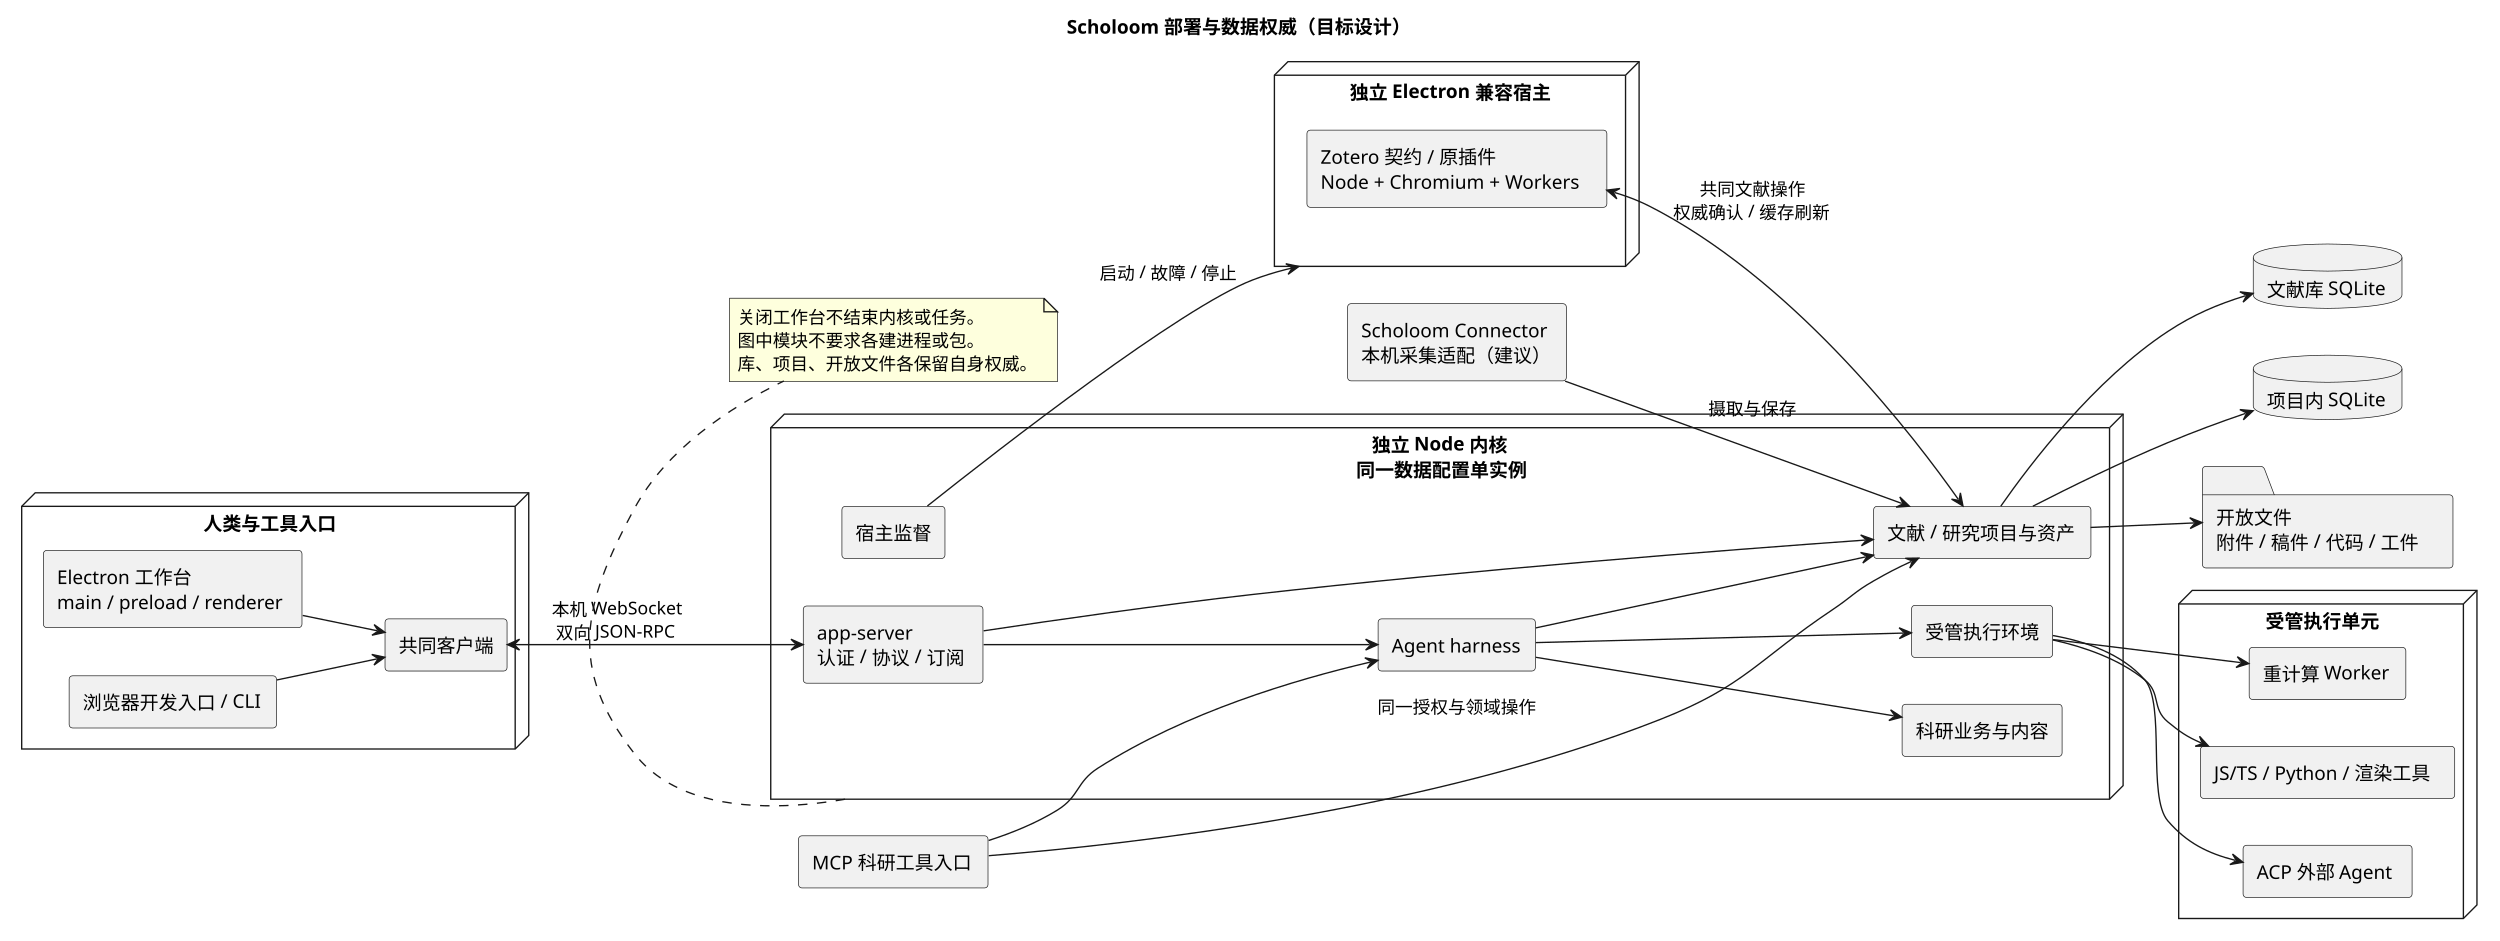
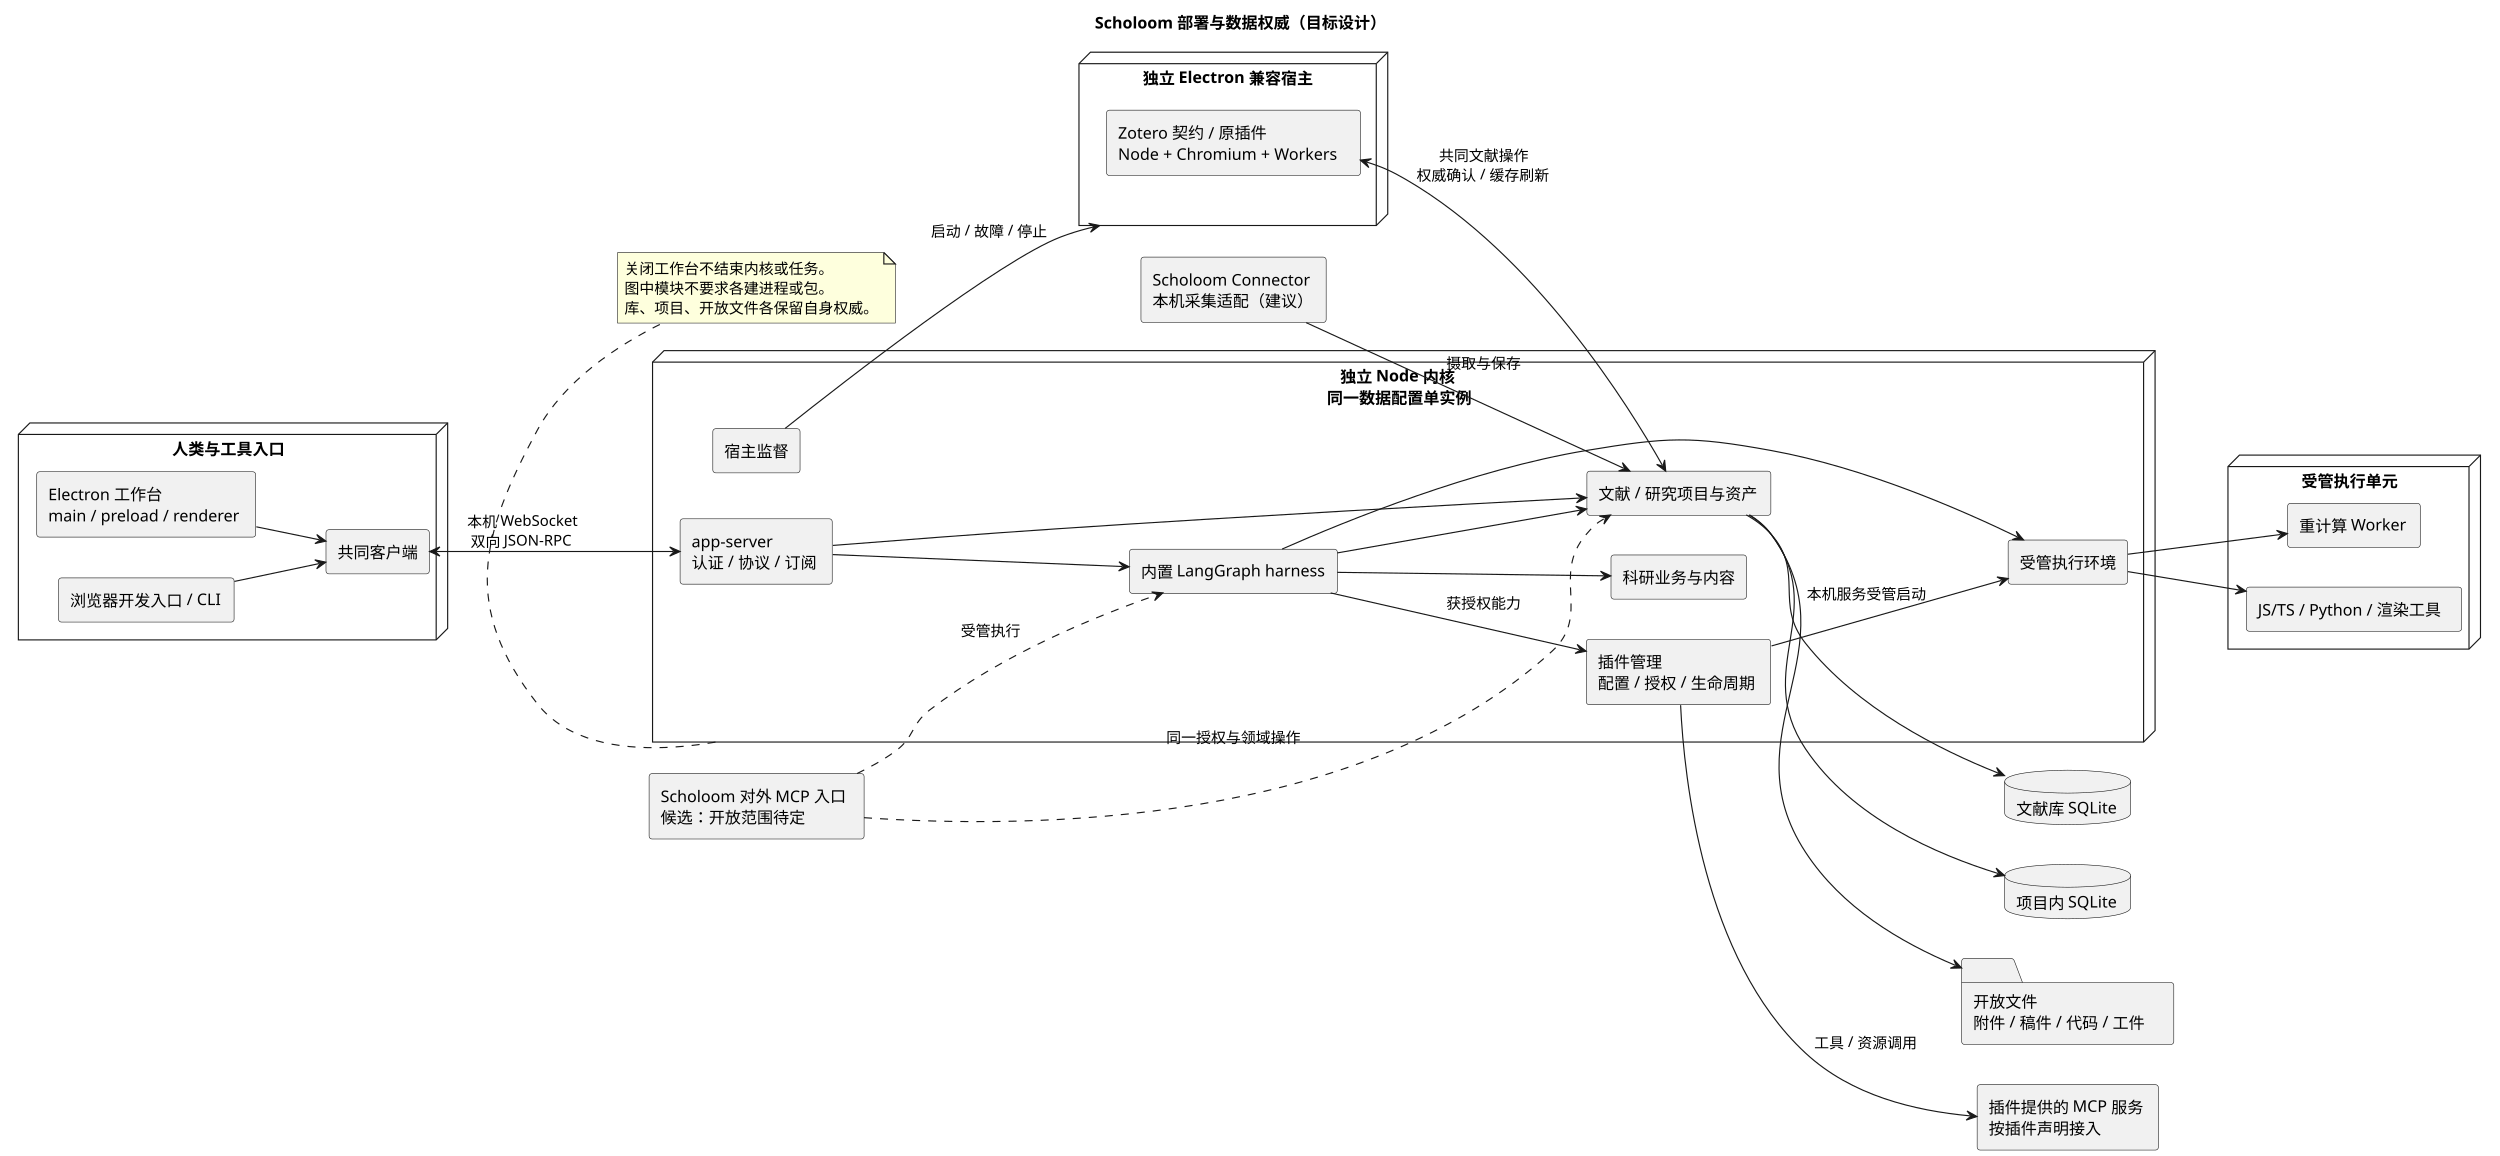
- <svg xmlns="http://www.w3.org/2000/svg" contentStyleType="text/css" data-diagram-type="DESCRIPTION" height="694px" preserveAspectRatio="none" style="width:1844px;height:694px;background:#FFFFFF;" version="1.1" viewBox="0 0 1844 694" width="1844px" zoomAndPan="magnify">
+ <svg xmlns="http://www.w3.org/2000/svg" contentStyleType="text/css" data-diagram-type="DESCRIPTION" height="1007px" preserveAspectRatio="none" style="width:2178px;height:1007px;background:#FFFFFF;" version="1.1" viewBox="0 0 2178 1007" width="2178px" zoomAndPan="magnify">
  <defs />
  <g>
    <g class="title" data-source-line="1">
-       <text fill="#000000" font-family="Microsoft YaHei" font-size="14" font-weight="bold" lengthAdjust="spacing" textLength="256.354" x="786.823" y="24.814">Scholoom 部署与数据权威（目标设计）</text>
+       <text fill="#000000" font-family="Microsoft YaHei" font-size="14" font-weight="bold" lengthAdjust="spacing" textLength="256.354" x="953.823" y="24.814">Scholoom 部署与数据权威（目标设计）</text>
    </g>
    <g class="cluster" data-qualified-name="......." data-source-line="6" id="ent0002">
-       <polygon fill="none" points="16,373.478,26,363.478,390,363.478,390,542.477,380,552.477,16,552.477,16,373.478" style="stroke:#181818;stroke-width:1;" />
-       <line style="stroke:#181818;stroke-width:1;" x1="380" x2="390" y1="373.478" y2="363.478" />
-       <line style="stroke:#181818;stroke-width:1;" x1="16" x2="380" y1="373.478" y2="373.478" />
-       <line style="stroke:#181818;stroke-width:1;" x1="380" x2="380" y1="373.478" y2="552.477" />
-       <text fill="#000000" font-family="Microsoft YaHei" font-size="14" font-weight="bold" lengthAdjust="spacing" textLength="98" x="150" y="391.291">人类与工具入口</text>
+       <polygon fill="none" points="16,378.478,26,368.478,390,368.478,390,547.477,380,557.477,16,557.477,16,378.478" style="stroke:#181818;stroke-width:1;" />
+       <line style="stroke:#181818;stroke-width:1;" x1="380" x2="390" y1="378.478" y2="368.478" />
+       <line style="stroke:#181818;stroke-width:1;" x1="16" x2="380" y1="378.478" y2="378.478" />
+       <line style="stroke:#181818;stroke-width:1;" x1="380" x2="380" y1="378.478" y2="557.477" />
+       <text fill="#000000" font-family="Microsoft YaHei" font-size="14" font-weight="bold" lengthAdjust="spacing" textLength="98" x="150" y="396.291">人类与工具入口</text>
    </g>
    <g class="cluster" data-qualified-name="Kernel" data-source-line="13" id="ent0008">
-       <polygon fill="none" points="568.5,315.478,578.5,305.478,1566,305.478,1566,579.477,1556,589.477,568.5,589.477,568.5,315.478" style="stroke:#181818;stroke-width:1;" />
-       <line style="stroke:#181818;stroke-width:1;" x1="1556" x2="1566" y1="315.478" y2="305.478" />
-       <line style="stroke:#181818;stroke-width:1;" x1="568.5" x2="1556" y1="315.478" y2="315.478" />
-       <line style="stroke:#181818;stroke-width:1;" x1="1556" x2="1556" y1="315.478" y2="589.477" />
-       <text fill="#000000" font-family="Microsoft YaHei" font-size="14" font-weight="bold" lengthAdjust="spacing" textLength="102.867" x="1011.816" y="333.291">独立 Node 内核</text>
-       <text fill="#000000" font-family="Microsoft YaHei" font-size="14" font-weight="bold" lengthAdjust="spacing" textLength="126" x="1000.25" y="351.769">同一数据配置单实例</text>
-     </g>
-     <g class="cluster" data-qualified-name="Host" data-source-line="27" id="ent0021">
+       <polygon fill="none" points="568.5,315.478,578.5,305.478,1877.5,305.478,1877.5,636.477,1867.5,646.477,568.5,646.477,568.5,315.478" style="stroke:#181818;stroke-width:1;" />
+       <line style="stroke:#181818;stroke-width:1;" x1="1867.5" x2="1877.5" y1="315.478" y2="305.478" />
+       <line style="stroke:#181818;stroke-width:1;" x1="568.5" x2="1867.5" y1="315.478" y2="315.478" />
+       <line style="stroke:#181818;stroke-width:1;" x1="1867.5" x2="1867.5" y1="315.478" y2="646.477" />
+       <text fill="#000000" font-family="Microsoft YaHei" font-size="14" font-weight="bold" lengthAdjust="spacing" textLength="102.867" x="1167.566" y="333.291">独立 Node 内核</text>
+       <text fill="#000000" font-family="Microsoft YaHei" font-size="14" font-weight="bold" lengthAdjust="spacing" textLength="126" x="1156" y="351.769">同一数据配置单实例</text>
+     </g>
+     <g class="cluster" data-qualified-name="Host" data-source-line="29" id="ent0023">
      <polygon fill="none" points="940,55.477,950,45.477,1209,45.477,1209,186.477,1199,196.477,940,196.477,940,55.477" style="stroke:#181818;stroke-width:1;" />
      <line style="stroke:#181818;stroke-width:1;" x1="1199" x2="1209" y1="55.477" y2="45.477" />
      <line style="stroke:#181818;stroke-width:1;" x1="940" x2="1199" y1="55.477" y2="55.477" />
      <line style="stroke:#181818;stroke-width:1;" x1="1199" x2="1199" y1="55.477" y2="196.477" />
      <text fill="#000000" font-family="Microsoft YaHei" font-size="14" font-weight="bold" lengthAdjust="spacing" textLength="149.871" x="995.564" y="73.291">独立 Electron 兼容宿主</text>
    </g>
-     <g class="cluster" data-qualified-name="......" data-source-line="30" id="ent0023">
-       <polygon fill="none" points="1607,445.478,1617,435.478,1827,435.478,1827,667.477,1817,677.477,1607,677.477,1607,445.478" style="stroke:#181818;stroke-width:1;" />
-       <line style="stroke:#181818;stroke-width:1;" x1="1817" x2="1827" y1="445.478" y2="435.478" />
-       <line style="stroke:#181818;stroke-width:1;" x1="1607" x2="1817" y1="445.478" y2="445.478" />
-       <line style="stroke:#181818;stroke-width:1;" x1="1817" x2="1817" y1="445.478" y2="677.477" />
-       <text fill="#000000" font-family="Microsoft YaHei" font-size="14" font-weight="bold" lengthAdjust="spacing" textLength="84" x="1671" y="463.291">受管执行单元</text>
+     <g class="cluster" data-qualified-name="......" data-source-line="32" id="ent0025">
+       <polygon fill="none" points="1941,406.478,1951,396.478,2161,396.478,2161,555.477,2151,565.477,1941,565.477,1941,406.478" style="stroke:#181818;stroke-width:1;" />
+       <line style="stroke:#181818;stroke-width:1;" x1="2151" x2="2161" y1="406.478" y2="396.478" />
+       <line style="stroke:#181818;stroke-width:1;" x1="1941" x2="2151" y1="406.478" y2="406.478" />
+       <line style="stroke:#181818;stroke-width:1;" x1="2151" x2="2151" y1="406.478" y2="565.477" />
+       <text fill="#000000" font-family="Microsoft YaHei" font-size="14" font-weight="bold" lengthAdjust="spacing" textLength="84" x="2005" y="424.291">受管执行单元</text>
    </g>
    <g class="entity" data-qualified-name="........Desktop" data-source-line="7" id="ent0003">
-       <rect fill="#F1F1F1" height="56.955" rx="2.5" ry="2.5" style="stroke:#181818;stroke-width:0.5;" width="190.741" x="32" y="405.978" />
-       <text fill="#000000" font-family="Microsoft YaHei" font-size="14" lengthAdjust="spacing" textLength="100.618" x="42" y="430.791">Electron 工作台</text>
-       <text fill="#000000" font-family="Microsoft YaHei" font-size="14" lengthAdjust="spacing" textLength="170.741" x="42" y="449.269">main / preload / renderer</text>
+       <rect fill="#F1F1F1" height="56.955" rx="2.5" ry="2.5" style="stroke:#181818;stroke-width:0.5;" width="190.741" x="32" y="410.978" />
+       <text fill="#000000" font-family="Microsoft YaHei" font-size="14" lengthAdjust="spacing" textLength="100.618" x="42" y="435.791">Electron 工作台</text>
+       <text fill="#000000" font-family="Microsoft YaHei" font-size="14" lengthAdjust="spacing" textLength="170.741" x="42" y="454.269">main / preload / renderer</text>
    </g>
    <g class="entity" data-qualified-name="........Clients" data-source-line="8" id="ent0004">
-       <rect fill="#F1F1F1" height="38.477" rx="2.5" ry="2.5" style="stroke:#181818;stroke-width:0.5;" width="152.932" x="51" y="498.478" />
-       <text fill="#000000" font-family="Microsoft YaHei" font-size="14" lengthAdjust="spacing" textLength="132.932" x="61" y="523.291">浏览器开发入口 / CLI</text>
+       <rect fill="#F1F1F1" height="38.477" rx="2.5" ry="2.5" style="stroke:#181818;stroke-width:0.5;" width="152.932" x="51" y="503.478" />
+       <text fill="#000000" font-family="Microsoft YaHei" font-size="14" lengthAdjust="spacing" textLength="132.932" x="61" y="528.291">浏览器开发入口 / CLI</text>
    </g>
    <g class="entity" data-qualified-name="........Client" data-source-line="9" id="ent0005">
-       <rect fill="#F1F1F1" height="38.477" rx="2.5" ry="2.5" style="stroke:#181818;stroke-width:0.5;" width="90" x="284" y="456.478" />
-       <text fill="#000000" font-family="Microsoft YaHei" font-size="14" lengthAdjust="spacing" textLength="70" x="294" y="481.291">共同客户端</text>
+       <rect fill="#F1F1F1" height="38.477" rx="2.5" ry="2.5" style="stroke:#181818;stroke-width:0.5;" width="90" x="284" y="461.478" />
+       <text fill="#000000" font-family="Microsoft YaHei" font-size="14" lengthAdjust="spacing" textLength="70" x="294" y="486.291">共同客户端</text>
    </g>
    <g class="entity" data-qualified-name="Kernel.Server" data-source-line="14" id="ent0009">
-       <rect fill="#F1F1F1" height="56.955" rx="2.5" ry="2.5" style="stroke:#181818;stroke-width:0.5;" width="132.533" x="592.5" y="446.978" />
-       <text fill="#000000" font-family="Microsoft YaHei" font-size="14" lengthAdjust="spacing" textLength="72.085" x="602.5" y="471.791">app-server</text>
-       <text fill="#000000" font-family="Microsoft YaHei" font-size="14" lengthAdjust="spacing" textLength="112.533" x="602.5" y="490.269">认证 / 协议 / 订阅</text>
+       <rect fill="#F1F1F1" height="56.955" rx="2.5" ry="2.5" style="stroke:#181818;stroke-width:0.5;" width="132.533" x="592.5" y="451.978" />
+       <text fill="#000000" font-family="Microsoft YaHei" font-size="14" lengthAdjust="spacing" textLength="72.085" x="602.5" y="476.791">app-server</text>
+       <text fill="#000000" font-family="Microsoft YaHei" font-size="14" lengthAdjust="spacing" textLength="112.533" x="602.5" y="495.269">认证 / 协议 / 订阅</text>
    </g>
    <g class="entity" data-qualified-name="Kernel.Domain" data-source-line="15" id="ent0010">
-       <rect fill="#F1F1F1" height="38.477" rx="2.5" ry="2.5" style="stroke:#181818;stroke-width:0.5;" width="160.267" x="1382" y="373.478" />
-       <text fill="#000000" font-family="Microsoft YaHei" font-size="14" lengthAdjust="spacing" textLength="140.267" x="1392" y="398.291">文献 / 研究项目与资产</text>
+       <rect fill="#F1F1F1" height="38.477" rx="2.5" ry="2.5" style="stroke:#181818;stroke-width:0.5;" width="160.267" x="1382.5" y="410.478" />
+       <text fill="#000000" font-family="Microsoft YaHei" font-size="14" lengthAdjust="spacing" textLength="140.267" x="1392.5" y="435.291">文献 / 研究项目与资产</text>
    </g>
    <g class="entity" data-qualified-name="Kernel.Content" data-source-line="16" id="ent0011">
-       <rect fill="#F1F1F1" height="38.477" rx="2.5" ry="2.5" style="stroke:#181818;stroke-width:0.5;" width="118" x="1403" y="519.477" />
-       <text fill="#000000" font-family="Microsoft YaHei" font-size="14" lengthAdjust="spacing" textLength="98" x="1413" y="544.291">科研业务与内容</text>
+       <rect fill="#F1F1F1" height="38.477" rx="2.5" ry="2.5" style="stroke:#181818;stroke-width:0.5;" width="118" x="1403.5" y="483.478" />
+       <text fill="#000000" font-family="Microsoft YaHei" font-size="14" lengthAdjust="spacing" textLength="98" x="1413.5" y="508.291">科研业务与内容</text>
    </g>
    <g class="entity" data-qualified-name="Kernel.Harness" data-source-line="17" id="ent0012">
-       <rect fill="#F1F1F1" height="38.477" rx="2.5" ry="2.5" style="stroke:#181818;stroke-width:0.5;" width="115.97" x="1016.5" y="456.478" />
-       <text fill="#000000" font-family="Microsoft YaHei" font-size="14" lengthAdjust="spacing" textLength="95.97" x="1026.5" y="481.291">Agent harness</text>
-     </g>
-     <g class="entity" data-qualified-name="Kernel.Runtime" data-source-line="18" id="ent0013">
-       <rect fill="#F1F1F1" height="38.477" rx="2.5" ry="2.5" style="stroke:#181818;stroke-width:0.5;" width="104" x="1410" y="446.478" />
-       <text fill="#000000" font-family="Microsoft YaHei" font-size="14" lengthAdjust="spacing" textLength="84" x="1420" y="471.291">受管执行环境</text>
-     </g>
-     <g class="entity" data-qualified-name="Kernel.Supervisor" data-source-line="19" id="ent0014">
+       <rect fill="#F1F1F1" height="38.477" rx="2.5" ry="2.5" style="stroke:#181818;stroke-width:0.5;" width="181.082" x="984" y="478.478" />
+       <text fill="#000000" font-family="Microsoft YaHei" font-size="14" lengthAdjust="spacing" textLength="161.082" x="994" y="503.291">内置 LangGraph harness</text>
+     </g>
+     <g class="entity" data-qualified-name="Kernel.PluginManager" data-source-line="18" id="ent0013">
+       <rect fill="#F1F1F1" height="56.955" rx="2.5" ry="2.5" style="stroke:#181818;stroke-width:0.5;" width="160.533" x="1382" y="556.977" />
+       <text fill="#000000" font-family="Microsoft YaHei" font-size="14" lengthAdjust="spacing" textLength="56" x="1392" y="581.791">插件管理</text>
+       <text fill="#000000" font-family="Microsoft YaHei" font-size="14" lengthAdjust="spacing" textLength="140.533" x="1392" y="600.269">配置 / 授权 / 生命周期</text>
+     </g>
+     <g class="entity" data-qualified-name="Kernel.Runtime" data-source-line="19" id="ent0014">
+       <rect fill="#F1F1F1" height="38.477" rx="2.5" ry="2.5" style="stroke:#181818;stroke-width:0.5;" width="104" x="1749.5" y="470.478" />
+       <text fill="#000000" font-family="Microsoft YaHei" font-size="14" lengthAdjust="spacing" textLength="84" x="1759.5" y="495.291">受管执行环境</text>
+     </g>
+     <g class="entity" data-qualified-name="Kernel.Supervisor" data-source-line="20" id="ent0015">
      <rect fill="#F1F1F1" height="38.477" rx="2.5" ry="2.5" style="stroke:#181818;stroke-width:0.5;" width="76" x="621" y="373.478" />
      <text fill="#000000" font-family="Microsoft YaHei" font-size="14" lengthAdjust="spacing" textLength="56" x="631" y="398.291">宿主监督</text>
    </g>
-     <g class="entity" data-qualified-name="Host.Plugins" data-source-line="28" id="ent0022">
+     <g class="entity" data-qualified-name="Host.Plugins" data-source-line="30" id="ent0024">
      <rect fill="#F1F1F1" height="56.955" rx="2.5" ry="2.5" style="stroke:#181818;stroke-width:0.5;" width="221.223" x="964" y="95.978" />
      <text fill="#000000" font-family="Microsoft YaHei" font-size="14" lengthAdjust="spacing" textLength="133.397" x="974" y="120.791">Zotero 契约 / 原插件</text>
      <text fill="#000000" font-family="Microsoft YaHei" font-size="14" lengthAdjust="spacing" textLength="201.223" x="974" y="139.269">Node + Chromium + Workers</text>
    </g>
-     <g class="entity" data-qualified-name=".......Worker" data-source-line="31" id="ent0024">
-       <rect fill="#F1F1F1" height="38.477" rx="2.5" ry="2.5" style="stroke:#181818;stroke-width:0.5;" width="115.546" x="1659" y="477.478" />
-       <text fill="#000000" font-family="Microsoft YaHei" font-size="14" lengthAdjust="spacing" textLength="95.546" x="1669" y="502.291">重计算 Worker</text>
-     </g>
-     <g class="entity" data-qualified-name=".......Processes" data-source-line="32" id="ent0025">
-       <rect fill="#F1F1F1" height="38.477" rx="2.5" ry="2.5" style="stroke:#181818;stroke-width:0.5;" width="187.583" x="1623" y="550.477" />
-       <text fill="#000000" font-family="Microsoft YaHei" font-size="14" lengthAdjust="spacing" textLength="167.583" x="1633" y="575.291">JS/TS / Python / 渲染工具</text>
-     </g>
-     <g class="entity" data-qualified-name=".......ExternalAgent" data-source-line="33" id="ent0026">
-       <rect fill="#F1F1F1" height="38.477" rx="2.5" ry="2.5" style="stroke:#181818;stroke-width:0.5;" width="124.658" x="1654.5" y="623.477" />
-       <text fill="#000000" font-family="Microsoft YaHei" font-size="14" lengthAdjust="spacing" textLength="104.658" x="1664.5" y="648.291">ACP 外部 Agent</text>
-     </g>
-     <g class="entity" data-qualified-name="LibraryDB" data-source-line="40" id="ent0032">
-       <path d="M1662,189.977 C1662,179.977 1716.851,179.977 1716.851,179.977 C1716.851,179.977 1771.701,179.977 1771.701,189.977 L1771.701,217.455 C1771.701,227.455 1716.851,227.455 1716.851,227.455 C1716.851,227.455 1662,227.455 1662,217.455 L1662,189.977" fill="#F1F1F1" style="stroke:#181818;stroke-width:0.5;" />
-       <path d="M1662,189.977 C1662,199.977 1716.851,199.977 1716.851,199.977 C1716.851,199.977 1771.701,199.977 1771.701,189.977" fill="none" style="stroke:#181818;stroke-width:0.5;" />
-       <text fill="#000000" font-family="Microsoft YaHei" font-size="14" lengthAdjust="spacing" textLength="89.701" x="1672" y="218.791">文献库 SQLite</text>
-     </g>
-     <g class="entity" data-qualified-name="ProjectDB" data-source-line="41" id="ent0033">
-       <path d="M1662,271.978 C1662,261.978 1716.851,261.978 1716.851,261.978 C1716.851,261.978 1771.701,261.978 1771.701,271.978 L1771.701,299.455 C1771.701,309.455 1716.851,309.455 1716.851,309.455 C1716.851,309.455 1662,309.455 1662,299.455 L1662,271.978" fill="#F1F1F1" style="stroke:#181818;stroke-width:0.5;" />
-       <path d="M1662,271.978 C1662,281.978 1716.851,281.978 1716.851,281.978 C1716.851,281.978 1771.701,281.978 1771.701,271.978" fill="none" style="stroke:#181818;stroke-width:0.5;" />
-       <text fill="#000000" font-family="Microsoft YaHei" font-size="14" lengthAdjust="spacing" textLength="89.701" x="1672" y="300.791">项目内 SQLite</text>
-     </g>
-     <g class="entity" data-qualified-name="Files" data-source-line="42" id="ent0034">
-       <path d="M1627,343.978 L1668,343.978 A3.75,3.75 0 0 1 1670.5,346.478 L1677.5,364.978 L1806.8,364.978 A2.5,2.5 0 0 1 1809.3,367.478 L1809.3,416.433 A2.5,2.5 0 0 1 1806.8,418.933 L1627,418.933 A2.5,2.5 0 0 1 1624.5,416.433 L1624.5,346.478 A2.5,2.5 0 0 1 1627,343.978" fill="#F1F1F1" style="stroke:#181818;stroke-width:0.5;" />
-       <line style="stroke:#181818;stroke-width:0.5;" x1="1624.5" x2="1677.5" y1="364.978" y2="364.978" />
-       <text fill="#000000" font-family="Microsoft YaHei" font-size="14" lengthAdjust="spacing" textLength="56" x="1634.5" y="386.791">开放文件</text>
-       <text fill="#000000" font-family="Microsoft YaHei" font-size="14" lengthAdjust="spacing" textLength="154.8" x="1634.5" y="405.269">附件 / 稿件 / 代码 / 工件</text>
-     </g>
-     <g class="entity" data-qualified-name="Connector" data-source-line="46" id="ent0038">
+     <g class="entity" data-qualified-name=".......Worker" data-source-line="33" id="ent0026">
+       <rect fill="#F1F1F1" height="38.477" rx="2.5" ry="2.5" style="stroke:#181818;stroke-width:0.5;" width="115.546" x="1993" y="438.478" />
+       <text fill="#000000" font-family="Microsoft YaHei" font-size="14" lengthAdjust="spacing" textLength="95.546" x="2003" y="463.291">重计算 Worker</text>
+     </g>
+     <g class="entity" data-qualified-name=".......Processes" data-source-line="34" id="ent0027">
+       <rect fill="#F1F1F1" height="38.477" rx="2.5" ry="2.5" style="stroke:#181818;stroke-width:0.5;" width="187.583" x="1957" y="511.478" />
+       <text fill="#000000" font-family="Microsoft YaHei" font-size="14" lengthAdjust="spacing" textLength="167.583" x="1967" y="536.291">JS/TS / Python / 渲染工具</text>
+     </g>
+     <g class="entity" data-qualified-name="PluginMCP" data-source-line="38" id="ent0030">
+       <rect fill="#F1F1F1" height="56.955" rx="2.5" ry="2.5" style="stroke:#181818;stroke-width:0.5;" width="157.894" x="1722.5" y="944.977" />
+       <text fill="#000000" font-family="Microsoft YaHei" font-size="14" lengthAdjust="spacing" textLength="137.894" x="1732.5" y="969.791">插件提供的 MCP 服务</text>
+       <text fill="#000000" font-family="Microsoft YaHei" font-size="14" lengthAdjust="spacing" textLength="98" x="1732.5" y="988.269">按插件声明接入</text>
+     </g>
+     <g class="entity" data-qualified-name="LibraryDB" data-source-line="43" id="ent0035">
+       <path d="M1746.5,680.977 C1746.5,670.977 1801.351,670.977 1801.351,670.977 C1801.351,670.977 1856.201,670.977 1856.201,680.977 L1856.201,708.455 C1856.201,718.455 1801.351,718.455 1801.351,718.455 C1801.351,718.455 1746.5,718.455 1746.5,708.455 L1746.5,680.977" fill="#F1F1F1" style="stroke:#181818;stroke-width:0.5;" />
+       <path d="M1746.5,680.977 C1746.5,690.977 1801.351,690.977 1801.351,690.977 C1801.351,690.977 1856.201,690.977 1856.201,680.977" fill="none" style="stroke:#181818;stroke-width:0.5;" />
+       <text fill="#000000" font-family="Microsoft YaHei" font-size="14" lengthAdjust="spacing" textLength="89.701" x="1756.5" y="709.791">文献库 SQLite</text>
+     </g>
+     <g class="entity" data-qualified-name="ProjectDB" data-source-line="44" id="ent0036">
+       <path d="M1746.5,762.977 C1746.5,752.977 1801.351,752.977 1801.351,752.977 C1801.351,752.977 1856.201,752.977 1856.201,762.977 L1856.201,790.455 C1856.201,800.455 1801.351,800.455 1801.351,800.455 C1801.351,800.455 1746.5,800.455 1746.5,790.455 L1746.5,762.977" fill="#F1F1F1" style="stroke:#181818;stroke-width:0.5;" />
+       <path d="M1746.5,762.977 C1746.5,772.977 1801.351,772.977 1801.351,772.977 C1801.351,772.977 1856.201,772.977 1856.201,762.977" fill="none" style="stroke:#181818;stroke-width:0.5;" />
+       <text fill="#000000" font-family="Microsoft YaHei" font-size="14" lengthAdjust="spacing" textLength="89.701" x="1756.5" y="791.791">项目内 SQLite</text>
+     </g>
+     <g class="entity" data-qualified-name="Files" data-source-line="45" id="ent0037">
+       <path d="M1711.5,834.977 L1752.5,834.977 A3.75,3.75 0 0 1 1755,837.477 L1762,855.977 L1891.3,855.977 A2.5,2.5 0 0 1 1893.8,858.477 L1893.8,907.433 A2.5,2.5 0 0 1 1891.3,909.933 L1711.5,909.933 A2.5,2.5 0 0 1 1709,907.433 L1709,837.477 A2.5,2.5 0 0 1 1711.5,834.977" fill="#F1F1F1" style="stroke:#181818;stroke-width:0.5;" />
+       <line style="stroke:#181818;stroke-width:0.5;" x1="1709" x2="1762" y1="855.977" y2="855.977" />
+       <text fill="#000000" font-family="Microsoft YaHei" font-size="14" lengthAdjust="spacing" textLength="56" x="1719" y="877.791">开放文件</text>
+       <text fill="#000000" font-family="Microsoft YaHei" font-size="14" lengthAdjust="spacing" textLength="154.8" x="1719" y="896.269">附件 / 稿件 / 代码 / 工件</text>
+     </g>
+     <g class="entity" data-qualified-name="Connector" data-source-line="49" id="ent0041">
      <rect fill="#F1F1F1" height="56.955" rx="2.5" ry="2.5" style="stroke:#181818;stroke-width:0.5;" width="161.353" x="994" y="223.977" />
      <text fill="#000000" font-family="Microsoft YaHei" font-size="14" lengthAdjust="spacing" textLength="141.353" x="1004" y="248.791">Scholoom Connector</text>
      <text fill="#000000" font-family="Microsoft YaHei" font-size="14" lengthAdjust="spacing" textLength="140" x="1004" y="267.269">本机采集适配（建议）</text>
    </g>
-     <g class="entity" data-qualified-name="MCP" data-source-line="48" id="ent0040">
-       <rect fill="#F1F1F1" height="38.477" rx="2.5" ry="2.5" style="stroke:#181818;stroke-width:0.5;" width="139.752" x="589" y="616.477" />
-       <text fill="#000000" font-family="Microsoft YaHei" font-size="14" lengthAdjust="spacing" textLength="119.752" x="599" y="641.291">MCP 科研工具入口</text>
-     </g>
-     <g class="entity" data-qualified-name="GMN43" data-source-line="52" id="ent0044">
+     <g class="entity" data-qualified-name="MCP" data-source-line="51" id="ent0043">
+       <rect fill="#F1F1F1" height="56.955" rx="2.5" ry="2.5" style="stroke:#181818;stroke-width:0.5;" width="187.303" x="565.5" y="673.977" />
+       <text fill="#000000" font-family="Microsoft YaHei" font-size="14" lengthAdjust="spacing" textLength="167.303" x="575.5" y="698.791">Scholoom 对外 MCP 入口</text>
+       <text fill="#000000" font-family="Microsoft YaHei" font-size="14" lengthAdjust="spacing" textLength="126" x="575.5" y="717.269">候选：开放范围待定</text>
+     </g>
+     <g class="entity" data-qualified-name="GMN46" data-source-line="55" id="ent0047">
      <path d="M538,219.977 L538,281.451 L780,281.451 L780,229.977 L770,219.977 L538,219.977" fill="#FEFFDD" style="stroke:#181818;stroke-width:0.5;" />
      <path d="M770,219.977 L770,229.977 L780,229.977 L770,219.977" fill="#FEFFDD" style="stroke:#181818;stroke-width:1;" />
      <text fill="#000000" font-family="Microsoft YaHei" font-size="13" lengthAdjust="spacing" textLength="182" x="544" y="238.733">关闭工作台不结束内核或任务。</text>
      <text fill="#000000" font-family="Microsoft YaHei" font-size="13" lengthAdjust="spacing" textLength="182" x="544" y="255.891">图中模块不要求各建进程或包。</text>
      <text fill="#000000" font-family="Microsoft YaHei" font-size="13" lengthAdjust="spacing" textLength="221" x="544" y="273.048">库、项目、开放文件各保留自身权威。</text>
    </g>
    <g class="link" data-entity-1="ent0003" data-entity-2="ent0005" data-link-type="dependency" data-source-line="10" id="lnk6">
-       <path d="M223.28,453.957 C244.5,458.317 260.133,461.53 278.093,465.22" fill="none" id="Desktop-to-Client" style="stroke:#181818;stroke-width:1;" />
-       <polygon fill="#181818" points="283.97,466.428,275.959,460.698,279.072,465.421,274.349,468.534,283.97,466.428" style="stroke:#181818;stroke-width:1;" />
+       <path d="M223.28,458.957 C244.5,463.317 260.133,466.53 278.093,470.22" fill="none" id="Desktop-to-Client" style="stroke:#181818;stroke-width:1;" />
+       <polygon fill="#181818" points="283.97,471.428,275.959,465.698,279.072,470.421,274.349,473.534,283.97,471.428" style="stroke:#181818;stroke-width:1;" />
    </g>
    <g class="link" data-entity-1="ent0004" data-entity-2="ent0005" data-link-type="dependency" data-source-line="11" id="lnk7">
-       <path d="M204.21,501.538 C231.1,495.877 254.609,490.935 277.989,486.005" fill="none" id="Clients-to-Client" style="stroke:#181818;stroke-width:1;" />
-       <polygon fill="#181818" points="283.86,484.767,274.228,482.711,278.968,485.799,275.879,490.538,283.86,484.767" style="stroke:#181818;stroke-width:1;" />
-     </g>
-     <g class="link" data-entity-1="ent0009" data-entity-2="ent0010" data-link-type="dependency" data-source-line="20" id="lnk15">
-       <path d="M725.51,465.298 C778.86,457.248 856.17,446.127 924,438.478 C1086.25,420.168 1270.835,405.877 1375.725,398.357" fill="none" id="Server-to-Domain" style="stroke:#181818;stroke-width:1;" />
-       <polygon fill="#181818" points="1381.71,397.928,1372.447,394.581,1376.723,398.285,1373.019,402.561,1381.71,397.928" style="stroke:#181818;stroke-width:1;" />
-     </g>
-     <g class="link" data-entity-1="ent0009" data-entity-2="ent0012" data-link-type="dependency" data-source-line="21" id="lnk16">
-       <path d="M725.52,475.478 C805.68,475.478 934.09,475.478 1010.28,475.478" fill="none" id="Server-to-Harness" style="stroke:#181818;stroke-width:1;" />
-       <polygon fill="#181818" points="1016.28,475.478,1007.28,471.478,1011.28,475.478,1007.28,479.478,1016.28,475.478" style="stroke:#181818;stroke-width:1;" />
-     </g>
-     <g class="link" data-entity-1="ent0012" data-entity-2="ent0011" data-link-type="dependency" data-source-line="22" id="lnk17">
-       <path d="M1132.8,484.837 C1205.37,496.697 1323.819,516.06 1396.839,527.99" fill="none" id="Harness-to-Content" style="stroke:#181818;stroke-width:1;" />
-       <polygon fill="#181818" points="1402.76,528.957,1394.523,523.559,1397.825,528.151,1393.233,531.454,1402.76,528.957" style="stroke:#181818;stroke-width:1;" />
-     </g>
-     <g class="link" data-entity-1="ent0012" data-entity-2="ent0010" data-link-type="dependency" data-source-line="23" id="lnk18">
-       <path d="M1132.8,463.137 C1198.87,448.918 1302.004,426.71 1376.104,410.76" fill="none" id="Harness-to-Domain" style="stroke:#181818;stroke-width:1;" />
-       <polygon fill="#181818" points="1381.97,409.498,1372.33,407.481,1377.082,410.55,1374.013,415.302,1381.97,409.498" style="stroke:#181818;stroke-width:1;" />
-     </g>
-     <g class="link" data-entity-1="ent0012" data-entity-2="ent0013" data-link-type="dependency" data-source-line="24" id="lnk19">
-       <path d="M1132.8,473.988 C1207.78,472.048 1332.062,468.823 1403.862,466.963" fill="none" id="Harness-to-Runtime" style="stroke:#181818;stroke-width:1;" />
-       <polygon fill="#181818" points="1409.86,466.808,1400.759,463.042,1404.862,466.937,1400.967,471.039,1409.86,466.808" style="stroke:#181818;stroke-width:1;" />
-     </g>
-     <g class="link" data-entity-1="ent0005" data-entity-2="ent0009" data-link-type="dependency" data-source-line="26" id="lnk20">
-       <path d="M380.24,475.478 C436.37,475.478 521.65,475.478 586.43,475.478" fill="none" id="Client-Server" style="stroke:#181818;stroke-width:1;" />
-       <polygon fill="#181818" points="374.24,475.478,383.24,479.478,379.24,475.478,383.24,471.478,374.24,475.478" style="stroke:#181818;stroke-width:1;" />
-       <polygon fill="#181818" points="592.43,475.478,583.43,471.478,587.43,475.478,583.43,479.478,592.43,475.478" style="stroke:#181818;stroke-width:1;" />
-       <text fill="#000000" font-family="Microsoft YaHei" font-size="13" lengthAdjust="spacing" textLength="100.337" x="407" y="454.233">本机 WebSocket</text>
-       <text fill="#000000" font-family="Microsoft YaHei" font-size="13" lengthAdjust="spacing" textLength="94.421" x="409.958" y="471.391">双向 JSON-RPC</text>
-     </g>
-     <g class="link" data-entity-1="ent0013" data-entity-2="ent0024" data-link-type="dependency" data-source-line="35" id="lnk27">
-       <path d="M1514.2,471.748 C1556.07,476.877 1609.294,483.408 1652.745,488.728" fill="none" id="Runtime-to-Worker" style="stroke:#181818;stroke-width:1;" />
-       <polygon fill="#181818" points="1658.7,489.457,1650.253,484.393,1653.737,488.85,1649.281,492.334,1658.7,489.457" style="stroke:#181818;stroke-width:1;" />
-     </g>
-     <g class="link" data-entity-1="ent0013" data-entity-2="ent0025" data-link-type="dependency" data-source-line="36" id="lnk28">
-       <path d="M1514.29,472.048 C1536.98,477.067 1562.81,485.908 1582,501.478 C1594.2,511.377 1586.86,522.508 1599,532.477 C1607.89,539.778 1612.731,543.247 1623.521,547.957" fill="none" id="Runtime-to-Processes" style="stroke:#181818;stroke-width:1;" />
-       <polygon fill="#181818" points="1629.02,550.357,1622.372,543.091,1624.438,548.357,1619.171,550.423,1629.02,550.357" style="stroke:#181818;stroke-width:1;" />
-     </g>
-     <g class="link" data-entity-1="ent0013" data-entity-2="ent0026" data-link-type="dependency" data-source-line="37" id="lnk29">
-       <path d="M1514.22,468.777 C1538.17,473.017 1565.07,482.158 1582,501.478 C1597.43,519.087 1583.68,587.768 1599,605.477 C1613.01,621.668 1628.235,629.37 1648.625,634.55" fill="none" id="Runtime-to-ExternalAgent" style="stroke:#181818;stroke-width:1;" />
-       <polygon fill="#181818" points="1654.44,636.028,1646.702,629.935,1649.594,634.796,1644.732,637.688,1654.44,636.028" style="stroke:#181818;stroke-width:1;" />
-     </g>
-     <g class="link" data-entity-1="ent0014" data-entity-2="ent0021" data-link-type="dependency" data-source-line="38" id="lnk30">
+       <path d="M204.21,506.538 C231.1,500.877 254.609,495.935 277.989,491.005" fill="none" id="Clients-to-Client" style="stroke:#181818;stroke-width:1;" />
+       <polygon fill="#181818" points="283.86,489.767,274.228,487.711,278.968,490.799,275.879,495.538,283.86,489.767" style="stroke:#181818;stroke-width:1;" />
+     </g>
+     <g class="link" data-entity-1="ent0009" data-entity-2="ent0010" data-link-type="dependency" data-source-line="21" id="lnk16">
+       <path d="M725.61,475.178 C779.02,470.938 856.35,464.988 924,460.478 C1086.75,449.618 1271.368,439.475 1376.248,433.915" fill="none" id="Server-to-Domain" style="stroke:#181818;stroke-width:1;" />
+       <polygon fill="#181818" points="1382.24,433.598,1373.041,430.08,1377.247,433.862,1373.464,438.068,1382.24,433.598" style="stroke:#181818;stroke-width:1;" />
+     </g>
+     <g class="link" data-entity-1="ent0009" data-entity-2="ent0012" data-link-type="dependency" data-source-line="22" id="lnk17">
+       <path d="M725.52,483.168 C795.2,486.038 899.895,490.341 977.685,493.541" fill="none" id="Server-to-Harness" style="stroke:#181818;stroke-width:1;" />
+       <polygon fill="#181818" points="983.68,493.788,974.852,489.421,978.684,493.582,974.523,497.414,983.68,493.788" style="stroke:#181818;stroke-width:1;" />
+     </g>
+     <g class="link" data-entity-1="ent0012" data-entity-2="ent0011" data-link-type="dependency" data-source-line="23" id="lnk18">
+       <path d="M1165.03,498.637 C1238.41,499.587 1334.13,500.83 1397.321,501.65" fill="none" id="Harness-to-Content" style="stroke:#181818;stroke-width:1;" />
+       <polygon fill="#181818" points="1403.32,501.728,1394.373,497.611,1398.32,501.663,1394.269,505.61,1403.32,501.728" style="stroke:#181818;stroke-width:1;" />
+     </g>
+     <g class="link" data-entity-1="ent0012" data-entity-2="ent0010" data-link-type="dependency" data-source-line="24" id="lnk19">
+       <path d="M1165.03,481.707 C1230.73,470.127 1313.231,455.598 1376.371,444.478" fill="none" id="Harness-to-Domain" style="stroke:#181818;stroke-width:1;" />
+       <polygon fill="#181818" points="1382.28,443.438,1372.723,441.059,1377.356,444.305,1374.11,448.938,1382.28,443.438" style="stroke:#181818;stroke-width:1;" />
+     </g>
+     <g class="link" data-entity-1="ent0012" data-entity-2="ent0014" data-link-type="dependency" data-source-line="25" id="lnk20">
+       <path d="M1116.99,478.327 C1174.87,452.767 1283.79,408.837 1382,392.478 C1452.58,380.728 1472.6,379.658 1543,392.478 C1624.54,407.327 1708.43,443.992 1757.51,467.762" fill="none" id="Harness-to-Runtime" style="stroke:#181818;stroke-width:1;" />
+       <polygon fill="#181818" points="1762.91,470.377,1756.553,462.855,1758.41,468.198,1753.066,470.055,1762.91,470.377" style="stroke:#181818;stroke-width:1;" />
+     </g>
+     <g class="link" data-entity-1="ent0012" data-entity-2="ent0013" data-link-type="dependency" data-source-line="26" id="lnk21">
+       <path d="M1159.26,516.567 C1225.33,531.638 1311.03,551.174 1376.01,565.984" fill="none" id="Harness-to-PluginManager" style="stroke:#181818;stroke-width:1;" />
+       <polygon fill="#181818" points="1381.86,567.317,1373.974,561.418,1376.985,566.207,1372.196,569.218,1381.86,567.317" style="stroke:#181818;stroke-width:1;" />
+       <text fill="#000000" font-family="Microsoft YaHei" font-size="13" lengthAdjust="spacing" textLength="65" x="1260" y="530.233">获授权能力</text>
+     </g>
+     <g class="link" data-entity-1="ent0005" data-entity-2="ent0009" data-link-type="dependency" data-source-line="28" id="lnk22">
+       <path d="M380.24,480.478 C436.37,480.478 521.65,480.478 586.43,480.478" fill="none" id="Client-Server" style="stroke:#181818;stroke-width:1;" />
+       <polygon fill="#181818" points="374.24,480.478,383.24,484.478,379.24,480.478,383.24,476.478,374.24,480.478" style="stroke:#181818;stroke-width:1;" />
+       <polygon fill="#181818" points="592.43,480.478,583.43,476.478,587.43,480.478,583.43,484.478,592.43,480.478" style="stroke:#181818;stroke-width:1;" />
+       <text fill="#000000" font-family="Microsoft YaHei" font-size="13" lengthAdjust="spacing" textLength="100.337" x="407" y="459.233">本机 WebSocket</text>
+       <text fill="#000000" font-family="Microsoft YaHei" font-size="13" lengthAdjust="spacing" textLength="94.421" x="409.958" y="476.391">双向 JSON-RPC</text>
+     </g>
+     <g class="link" data-entity-1="ent0014" data-entity-2="ent0026" data-link-type="dependency" data-source-line="36" id="lnk28">
+       <path d="M1853.78,482.848 C1894.28,477.608 1944.81,471.077 1986.78,465.647" fill="none" id="Runtime-to-Worker" style="stroke:#181818;stroke-width:1;" />
+       <polygon fill="#181818" points="1992.73,464.877,1983.291,462.065,1987.771,465.519,1984.318,469.999,1992.73,464.877" style="stroke:#181818;stroke-width:1;" />
+     </g>
+     <g class="link" data-entity-1="ent0014" data-entity-2="ent0027" data-link-type="dependency" data-source-line="37" id="lnk29">
+       <path d="M1853.78,497.978 C1883.52,502.897 1915.951,508.265 1950.851,514.056" fill="none" id="Runtime-to-Processes" style="stroke:#181818;stroke-width:1;" />
+       <polygon fill="#181818" points="1956.77,515.038,1948.546,509.618,1951.837,514.219,1947.237,517.511,1956.77,515.038" style="stroke:#181818;stroke-width:1;" />
+     </g>
+     <g class="link" data-entity-1="ent0013" data-entity-2="ent0030" data-link-type="dependency" data-source-line="39" id="lnk31">
+       <path d="M1464.14,614.347 C1467.19,678.768 1483.92,835.018 1573,917.477 C1613.07,954.567 1667.706,967.599 1716.296,972.139" fill="none" id="PluginManager-to-PluginMCP" style="stroke:#181818;stroke-width:1;" />
+       <polygon fill="#181818" points="1722.27,972.697,1713.681,967.878,1717.292,972.232,1712.937,975.843,1722.27,972.697" style="stroke:#181818;stroke-width:1;" />
+       <text fill="#000000" font-family="Microsoft YaHei" font-size="13" lengthAdjust="spacing" textLength="91.248" x="1580.5" y="913.233">工具 / 资源调用</text>
+     </g>
+     <g class="link" data-entity-1="ent0013" data-entity-2="ent0014" data-link-type="dependency" data-source-line="40" id="lnk32">
+       <path d="M1543.36,562.727 C1607.21,544.538 1689.01,521.242 1743.71,505.652" fill="none" id="PluginManager-to-Runtime" style="stroke:#181818;stroke-width:1;" />
+       <polygon fill="#181818" points="1749.48,504.007,1739.728,502.628,1744.671,505.378,1741.921,510.321,1749.48,504.007" style="stroke:#181818;stroke-width:1;" />
+       <text fill="#000000" font-family="Microsoft YaHei" font-size="13" lengthAdjust="spacing" textLength="104" x="1574" y="522.233">本机服务受管启动</text>
+     </g>
+     <g class="link" data-entity-1="ent0015" data-entity-2="ent0023" data-link-type="dependency" data-source-line="41" id="lnk33">
      <path d="M684.04,373.207 C738.65,329.827 871.4,226.688 924,206.477 C931.688,203.524 939.747,201.024 947.97,198.912 C950.026,198.384 952.092,197.881 954.165,197.4 C955.201,197.16 956.239,196.925 957.279,196.696 C957.539,196.639 951.936,197.856 952.196,197.8" fill="none" id="Supervisor-to-Host" style="stroke:#181818;stroke-width:1;" />
      <polygon fill="#181818" points="958.059,196.525,948.415,194.528,953.173,197.587,950.114,202.345,958.059,196.525" style="stroke:#181818;stroke-width:1;" />
      <text fill="#000000" font-family="Microsoft YaHei" font-size="13" lengthAdjust="spacing" textLength="104.495" x="811" y="206.233">启动 / 故障 / 停止</text>
    </g>
-     <g class="link" data-entity-1="ent0022" data-entity-2="ent0010" data-link-type="dependency" data-source-line="39" id="lnk31">
-       <path d="M1190.862,141.986 C1204.733,146.186 1212.64,149.757 1225,156.477 C1328.08,212.537 1412.295,322.672 1444.435,368.302" fill="none" id="Plugins-Domain" style="stroke:#181818;stroke-width:1;" />
-       <polygon fill="#181818" points="1185.12,140.248,1192.574,146.684,1189.905,141.697,1194.893,139.028,1185.12,140.248" style="stroke:#181818;stroke-width:1;" />
-       <polygon fill="#181818" points="1447.89,373.207,1445.977,363.546,1445.011,369.12,1439.437,368.153,1447.89,373.207" style="stroke:#181818;stroke-width:1;" />
-       <text fill="#000000" font-family="Microsoft YaHei" font-size="13" lengthAdjust="spacing" textLength="78" x="1253.624" y="144.233">共同文献操作</text>
-       <text fill="#000000" font-family="Microsoft YaHei" font-size="13" lengthAdjust="spacing" textLength="117.248" x="1234" y="161.391">权威确认 / 缓存刷新</text>
-     </g>
-     <g class="link" data-entity-1="ent0010" data-entity-2="ent0032" data-link-type="dependency" data-source-line="43" id="lnk35">
-       <path d="M1475.79,373.337 C1497.56,342.127 1544.79,280.178 1599,244.477 C1617.96,231.988 1635.441,224.61 1656.171,218.16" fill="none" id="Domain-to-LibraryDB" style="stroke:#181818;stroke-width:1;" />
-       <polygon fill="#181818" points="1661.9,216.377,1652.118,215.232,1657.126,217.863,1654.495,222.871,1661.9,216.377" style="stroke:#181818;stroke-width:1;" />
-     </g>
-     <g class="link" data-entity-1="ent0010" data-entity-2="ent0033" data-link-type="dependency" data-source-line="44" id="lnk36">
-       <path d="M1499.42,373.387 C1526.51,359.538 1564.59,340.798 1599,326.478 C1619.27,318.038 1636.284,311.763 1656.244,304.923" fill="none" id="Domain-to-ProjectDB" style="stroke:#181818;stroke-width:1;" />
-       <polygon fill="#181818" points="1661.92,302.978,1652.109,302.111,1657.19,304.598,1654.703,309.679,1661.92,302.978" style="stroke:#181818;stroke-width:1;" />
-     </g>
-     <g class="link" data-entity-1="ent0010" data-entity-2="ent0034" data-link-type="dependency" data-source-line="45" id="lnk37">
-       <path d="M1542.01,389.038 C1568.11,387.908 1591.366,386.898 1618.326,385.728" fill="none" id="Domain-to-Files" style="stroke:#181818;stroke-width:1;" />
-       <polygon fill="#181818" points="1624.32,385.467,1615.155,381.861,1619.325,385.684,1615.502,389.854,1624.32,385.467" style="stroke:#181818;stroke-width:1;" />
-     </g>
-     <g class="link" data-entity-1="ent0038" data-entity-2="ent0010" data-link-type="dependency" data-source-line="47" id="lnk39">
-       <path d="M1154.44,281.147 C1230.33,308.707 1337.241,347.529 1402.761,371.329" fill="none" id="Connector-to-Domain" style="stroke:#181818;stroke-width:1;" />
-       <polygon fill="#181818" points="1408.4,373.377,1401.306,366.545,1403.7,371.67,1398.575,374.064,1408.4,373.377" style="stroke:#181818;stroke-width:1;" />
-       <text fill="#000000" font-family="Microsoft YaHei" font-size="13" lengthAdjust="spacing" textLength="65" x="1260" y="306.233">摄取与保存</text>
-     </g>
-     <g class="link" data-entity-1="ent0040" data-entity-2="ent0010" data-link-type="dependency" data-source-line="49" id="lnk41">
-       <path d="M729.3,631.148 C838.24,622.477 1054.7,597.658 1225,530.477 C1287.28,505.908 1296.34,486.678 1352,449.478 C1365.53,440.438 1367.87,436.548 1382,428.478 C1392.47,422.498 1398.659,419.246 1409.719,414.156" fill="none" id="MCP-to-Domain" style="stroke:#181818;stroke-width:1;" />
-       <polygon fill="#181818" points="1415.17,411.647,1405.322,411.776,1410.628,413.738,1408.667,419.044,1415.17,411.647" style="stroke:#181818;stroke-width:1;" />
-       <text fill="#000000" font-family="Microsoft YaHei" font-size="13" lengthAdjust="spacing" textLength="117" x="1016" y="526.233">同一授权与领域操作</text>
-     </g>
-     <g class="link" data-entity-1="ent0040" data-entity-2="ent0012" data-link-type="dependency" data-source-line="50" id="lnk42">
-       <path d="M729.21,619.947 C746.54,614.378 764.58,607.028 780,597.477 C796.3,587.388 793.83,576.778 810,566.477 C874.8,525.197 954.719,501.499 1010.529,488.399" fill="none" id="MCP-to-Harness" style="stroke:#181818;stroke-width:1;" />
-       <polygon fill="#181818" points="1016.37,487.027,1006.694,485.19,1011.502,488.17,1008.522,492.978,1016.37,487.027" style="stroke:#181818;stroke-width:1;" />
-     </g>
-     <g class="link" data-entity-1="ent0008" data-entity-2="ent0044" data-link-type="association" data-source-line="52" id="lnk45">
-       <path d="M623.333,589.506 C623.083,589.549 622.833,589.592 622.581,589.635 C622.078,589.72 621.572,589.805 621.062,589.889 C616.981,590.565 612.667,591.209 608.17,591.787 C599.176,592.945 589.449,593.842 579.388,594.209 C539.14,595.678 493.53,588.673 468,555.977 C418.49,492.567 429.68,445.707 468,374.978 C491.48,331.647 537.29,301.017 578.17,280.988" fill="none" id="Kernel-GMN43" style="stroke:#181818;stroke-width:1;stroke-dasharray:7,7;" />
+     <g class="link" data-entity-1="ent0024" data-entity-2="ent0010" data-link-type="dependency" data-source-line="42" id="lnk34">
+       <path d="M1190.823,141.259 C1204.773,145.569 1212.72,149.347 1225,156.477 C1337.26,221.648 1419.649,354.694 1448.209,405.244" fill="none" id="Plugins-Domain" style="stroke:#181818;stroke-width:1;" />
+       <polygon fill="#181818" points="1185.09,139.488,1192.508,145.966,1189.867,140.964,1194.87,138.322,1185.09,139.488" style="stroke:#181818;stroke-width:1;" />
+       <polygon fill="#181818" points="1451.16,410.467,1450.216,400.664,1448.7,406.114,1443.25,404.599,1451.16,410.467" style="stroke:#181818;stroke-width:1;" />
+       <text fill="#000000" font-family="Microsoft YaHei" font-size="13" lengthAdjust="spacing" textLength="78" x="1253.624" y="140.233">共同文献操作</text>
+       <text fill="#000000" font-family="Microsoft YaHei" font-size="13" lengthAdjust="spacing" textLength="117.248" x="1234" y="157.391">权威确认 / 缓存刷新</text>
+     </g>
+     <g class="link" data-entity-1="ent0010" data-entity-2="ent0035" data-link-type="dependency" data-source-line="46" id="lnk38">
+       <path d="M1521.34,448.517 C1529.39,453.087 1536.97,458.678 1543,465.478 C1572.39,498.598 1545.43,525.827 1573,560.477 C1618.24,617.327 1689.095,652.928 1740.745,673.489" fill="none" id="Domain-to-LibraryDB" style="stroke:#181818;stroke-width:1;" />
+       <polygon fill="#181818" points="1746.32,675.707,1739.438,668.663,1741.675,673.858,1736.479,676.095,1746.32,675.707" style="stroke:#181818;stroke-width:1;" />
+     </g>
+     <g class="link" data-entity-1="ent0010" data-entity-2="ent0036" data-link-type="dependency" data-source-line="47" id="lnk39">
+       <path d="M1523.82,448.717 C1531.15,453.217 1537.85,458.738 1543,465.478 C1594.1,532.367 1526.1,582.577 1573,652.477 C1613.35,712.617 1687.2,744.379 1740.7,760.989" fill="none" id="Domain-to-ProjectDB" style="stroke:#181818;stroke-width:1;" />
+       <polygon fill="#181818" points="1746.43,762.768,1739.021,756.279,1741.655,761.285,1736.649,763.919,1746.43,762.768" style="stroke:#181818;stroke-width:1;" />
+     </g>
+     <g class="link" data-entity-1="ent0010" data-entity-2="ent0037" data-link-type="dependency" data-source-line="48" id="lnk40">
+       <path d="M1524.14,448.478 C1531.42,453.017 1538.02,458.608 1543,465.478 C1615.63,565.778 1505.16,638.878 1573,742.477 C1604.52,790.617 1654.908,820.606 1703.418,840.966" fill="none" id="Domain-to-Files" style="stroke:#181818;stroke-width:1;" />
+       <polygon fill="#181818" points="1708.95,843.288,1702.199,836.116,1704.34,841.352,1699.103,843.493,1708.95,843.288" style="stroke:#181818;stroke-width:1;" />
+     </g>
+     <g class="link" data-entity-1="ent0041" data-entity-2="ent0010" data-link-type="dependency" data-source-line="50" id="lnk42">
+       <path d="M1137.95,281.108 C1217.32,317.507 1346.706,376.837 1414.506,407.927" fill="none" id="Connector-to-Domain" style="stroke:#181818;stroke-width:1;" />
+       <polygon fill="#181818" points="1419.96,410.428,1413.446,403.04,1415.415,408.343,1410.112,410.312,1419.96,410.428" style="stroke:#181818;stroke-width:1;" />
+       <text fill="#000000" font-family="Microsoft YaHei" font-size="13" lengthAdjust="spacing" textLength="65" x="1260" y="321.233">摄取与保存</text>
+     </g>
+     <g class="link" data-entity-1="ent0043" data-entity-2="ent0010" data-link-type="dependency" data-source-line="52" id="lnk44">
+       <path d="M752.71,712.357 C899.3,722.538 1185.03,719.538 1352,567.477 C1386.94,535.658 1350.99,501.137 1382,465.478 C1387.87,458.728 1390.052,456.185 1397.942,451.635" fill="none" id="MCP-to-Domain" style="stroke:#181818;stroke-width:1;stroke-dasharray:7,7;" />
+       <polygon fill="#181818" points="1403.14,448.637,1393.345,449.668,1398.809,451.135,1397.342,456.599,1403.14,448.637" style="stroke:#181818;stroke-width:1;" />
+       <text fill="#000000" font-family="Microsoft YaHei" font-size="13" lengthAdjust="spacing" textLength="117" x="1016" y="647.233">同一授权与领域操作</text>
+     </g>
+     <g class="link" data-entity-1="ent0043" data-entity-2="ent0012" data-link-type="dependency" data-source-line="53" id="lnk45">
+       <path d="M746.67,673.888 C758.37,668.317 769.83,661.867 780,654.477 C796.85,642.237 793.46,631.138 810,618.477 C872.46,570.668 951.176,538.126 1007.446,518.476" fill="none" id="MCP-to-Harness" style="stroke:#181818;stroke-width:1;stroke-dasharray:7,7;" />
+       <polygon fill="#181818" points="1013.11,516.497,1003.294,515.688,1008.389,518.146,1005.932,523.241,1013.11,516.497" style="stroke:#181818;stroke-width:1;" />
+       <text fill="#000000" font-family="Microsoft YaHei" font-size="13" lengthAdjust="spacing" textLength="52" x="837" y="554.233">受管执行</text>
+     </g>
+     <g class="link" data-entity-1="ent0008" data-entity-2="ent0047" data-link-type="association" data-source-line="55" id="lnk48">
+       <path d="M623.333,646.506 C623.083,646.549 622.833,646.592 622.581,646.635 C622.078,646.72 621.572,646.805 621.062,646.889 C616.981,647.565 612.667,648.209 608.17,648.787 C599.176,649.945 589.449,650.842 579.388,651.209 C539.14,652.678 493.53,645.673 468,612.977 C402.9,529.607 417.61,467.978 468,374.978 C491.48,331.647 537.29,301.017 578.17,280.988" fill="none" id="Kernel-GMN46" style="stroke:#181818;stroke-width:1;stroke-dasharray:7,7;" />
    </g>
  </g>
</svg>
